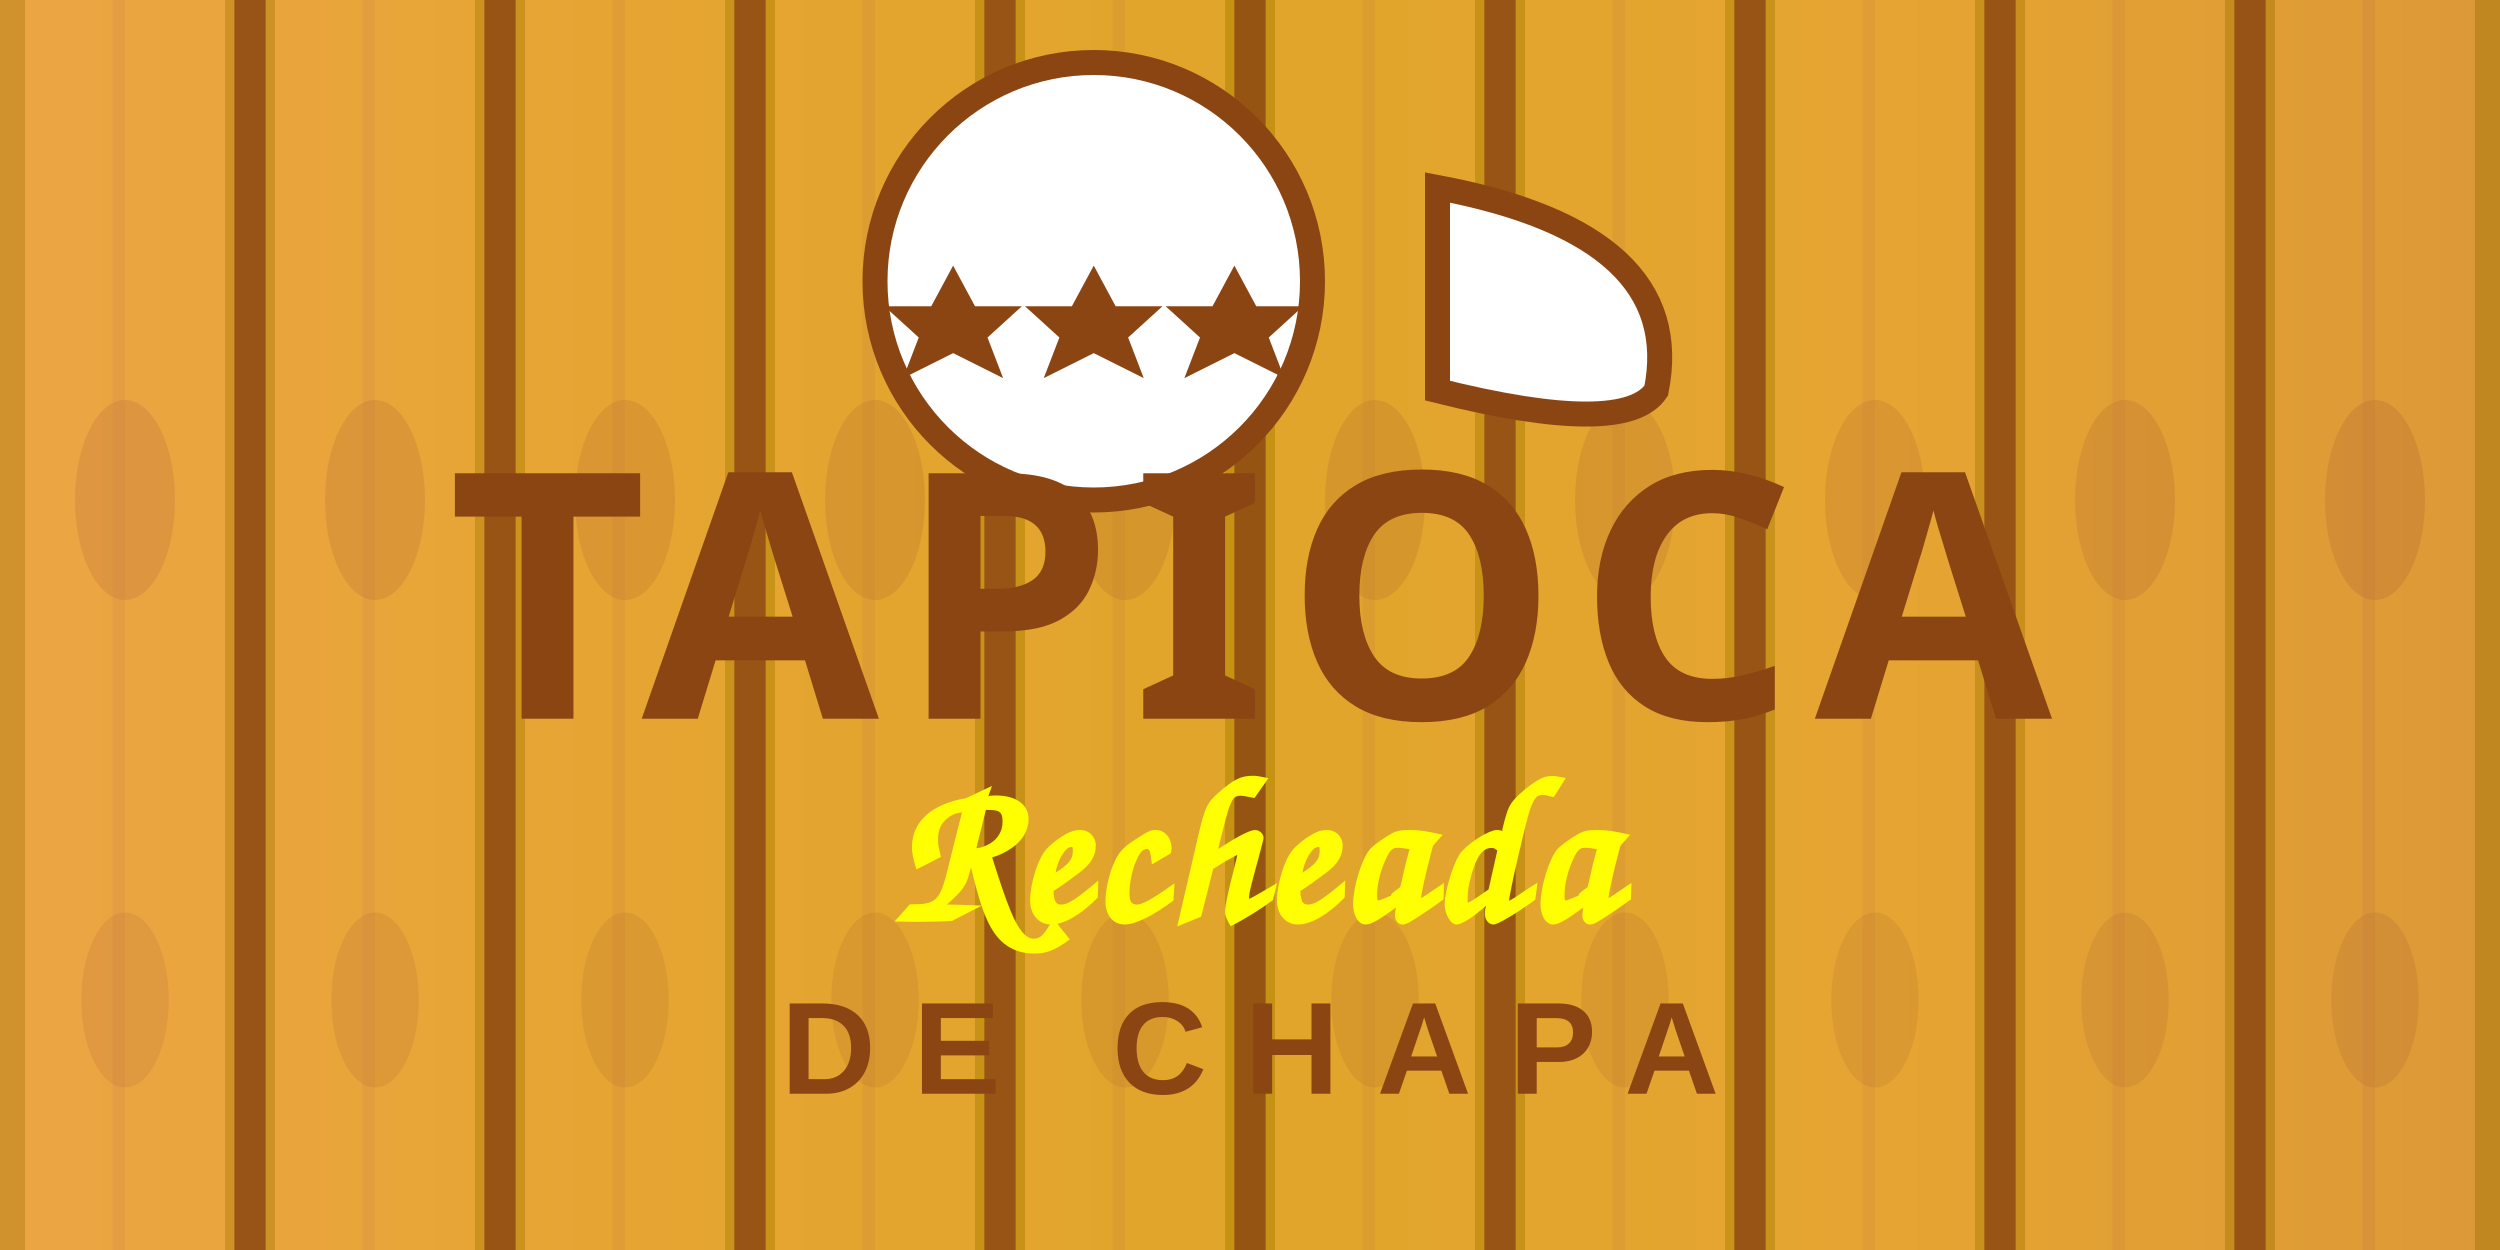
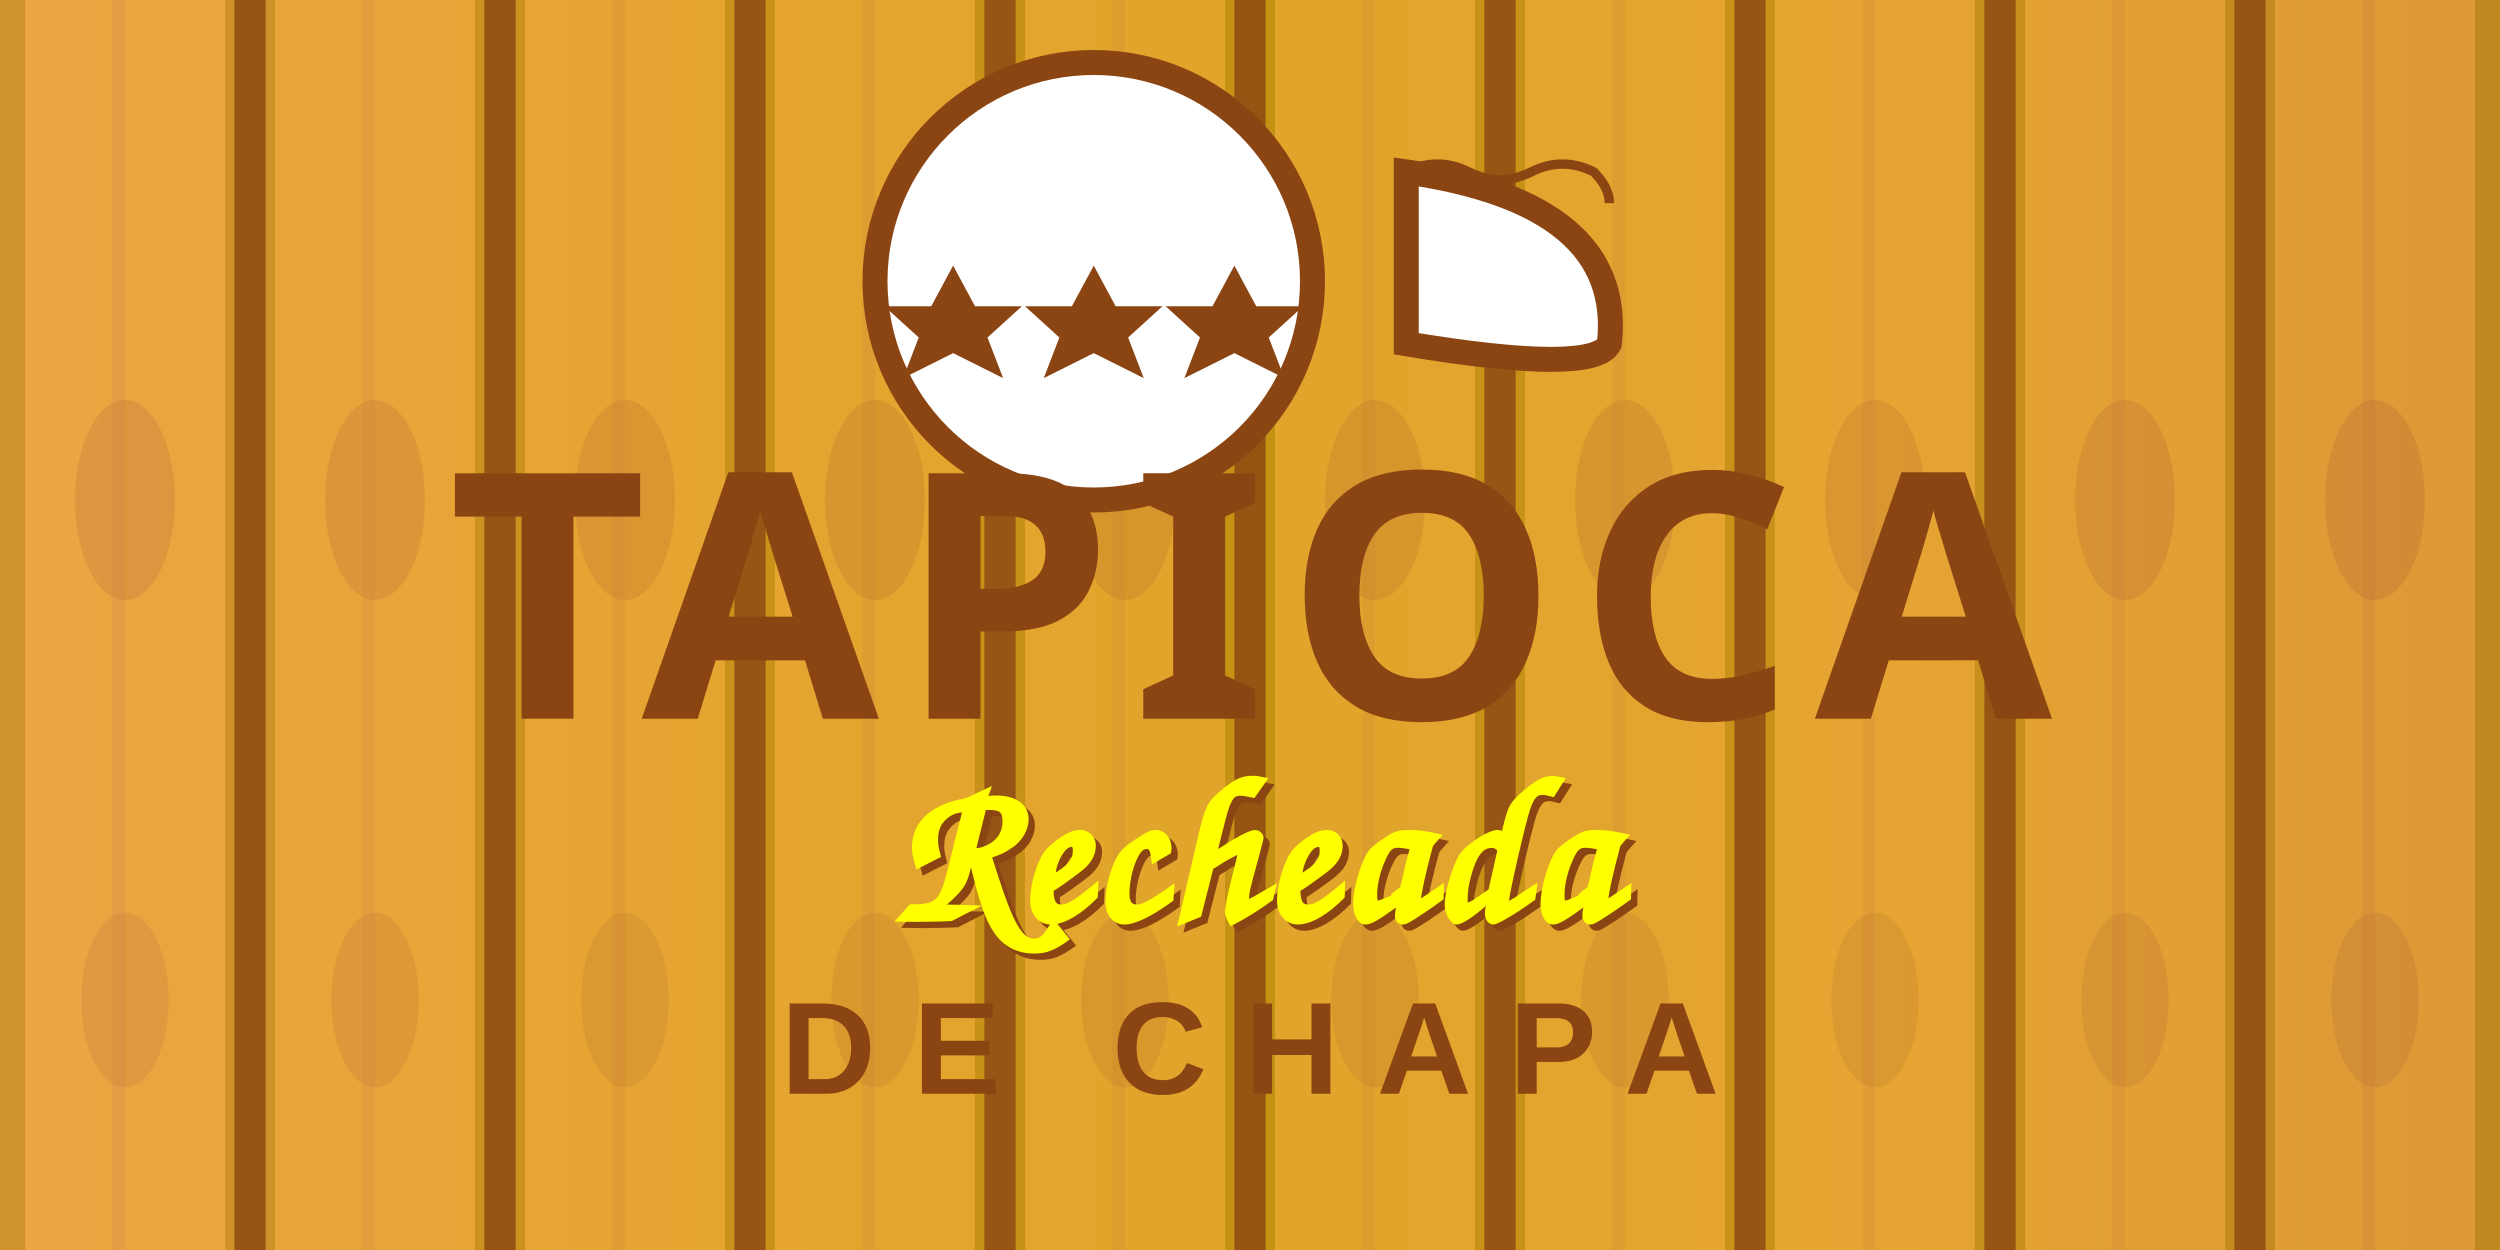
<svg xmlns="http://www.w3.org/2000/svg" width="800" height="400" viewBox="0 0 800 400">
  <defs>
    <pattern id="woodBg" patternUnits="userSpaceOnUse" width="80" height="400">
      <rect width="80" height="400" fill="#E6A532" />
      <rect x="0" y="0" width="8" height="400" fill="#B8860B" />
      <rect x="72" y="0" width="8" height="400" fill="#B8860B" />
      <rect x="36" y="0" width="4" height="400" fill="#CD853F" opacity="0.4" />
      <ellipse cx="40" cy="160" rx="16" ry="32" fill="#A0522D" opacity="0.3" />
      <ellipse cx="40" cy="320" rx="14" ry="28" fill="#A0522D" opacity="0.25" />
    </pattern>
    <linearGradient id="bgGradient" x1="0%" y1="0%" x2="100%" y2="0%">
      <stop offset="0%" style="stop-color:#F4A460" />
      <stop offset="25%" style="stop-color:#E6A532" />
      <stop offset="50%" style="stop-color:#DAA520" />
      <stop offset="75%" style="stop-color:#E6A532" />
      <stop offset="100%" style="stop-color:#CD853F" />
    </linearGradient>
  </defs>
  <rect width="800" height="400" fill="url(#bgGradient)" />
  <rect width="800" height="400" fill="url(#woodBg)" opacity="0.6" />
  <g stroke="#8B4513" stroke-width="10" opacity="0.8">
    <line x1="80" y1="0" x2="80" y2="400" />
    <line x1="160" y1="0" x2="160" y2="400" />
    <line x1="240" y1="0" x2="240" y2="400" />
    <line x1="320" y1="0" x2="320" y2="400" />
    <line x1="400" y1="0" x2="400" y2="400" />
    <line x1="480" y1="0" x2="480" y2="400" />
    <line x1="560" y1="0" x2="560" y2="400" />
    <line x1="640" y1="0" x2="640" y2="400" />
    <line x1="720" y1="0" x2="720" y2="400" />
  </g>
  <circle cx="350" cy="90" r="70" fill="white" stroke="#8B4513" stroke-width="8" />
  <g fill="#8B4513">
    <polygon points="305,85 312,98 327,98 316,108 321,121 305,113 289,121 294,108 283,98 298,98" />
    <polygon points="350,85 357,98 372,98 361,108 366,121 350,113 334,121 339,108 328,98 343,98" />
    <polygon points="395,85 402,98 417,98 406,108 411,121 395,113 379,121 384,108 373,98 388,98" />
  </g>
-   <path d="M 460 60 Q 540 75 530 125 Q 520 140 460 125 Z" fill="white" stroke="#8B4513" stroke-width="8" />
+   <path d="M 450 55 Q 520 65 515 110 Q 510 120 450 110 Z" fill="white" stroke="#8B4513" stroke-width="8" />
+   <path d="M 450 55 Q 460 50 470 55 Q 480 60 490 55 Q 500 50 510 55 Q 515 60 515 65" fill="none" stroke="#8B4513" stroke-width="3" />
  <text x="400" y="230" font-family="Arial Black, sans-serif" font-size="110" font-weight="900" text-anchor="middle" fill="#8B4513" letter-spacing="6px">TAPIOCA</text>
+   <text x="402" y="297" font-family="Brush Script MT, cursive" font-size="65" font-weight="bold" text-anchor="middle" fill="#8B4513" font-style="italic" letter-spacing="2px">Recheada</text>
  <text x="400" y="295" font-family="Brush Script MT, cursive" font-size="65" font-weight="bold" text-anchor="middle" fill="#FFFF00" font-style="italic" letter-spacing="2px">Recheada</text>
  <text x="400" y="350" font-family="Arial, sans-serif" font-size="42" font-weight="bold" text-anchor="middle" fill="#8B4513" letter-spacing="12px">DE CHAPA</text>
</svg>
